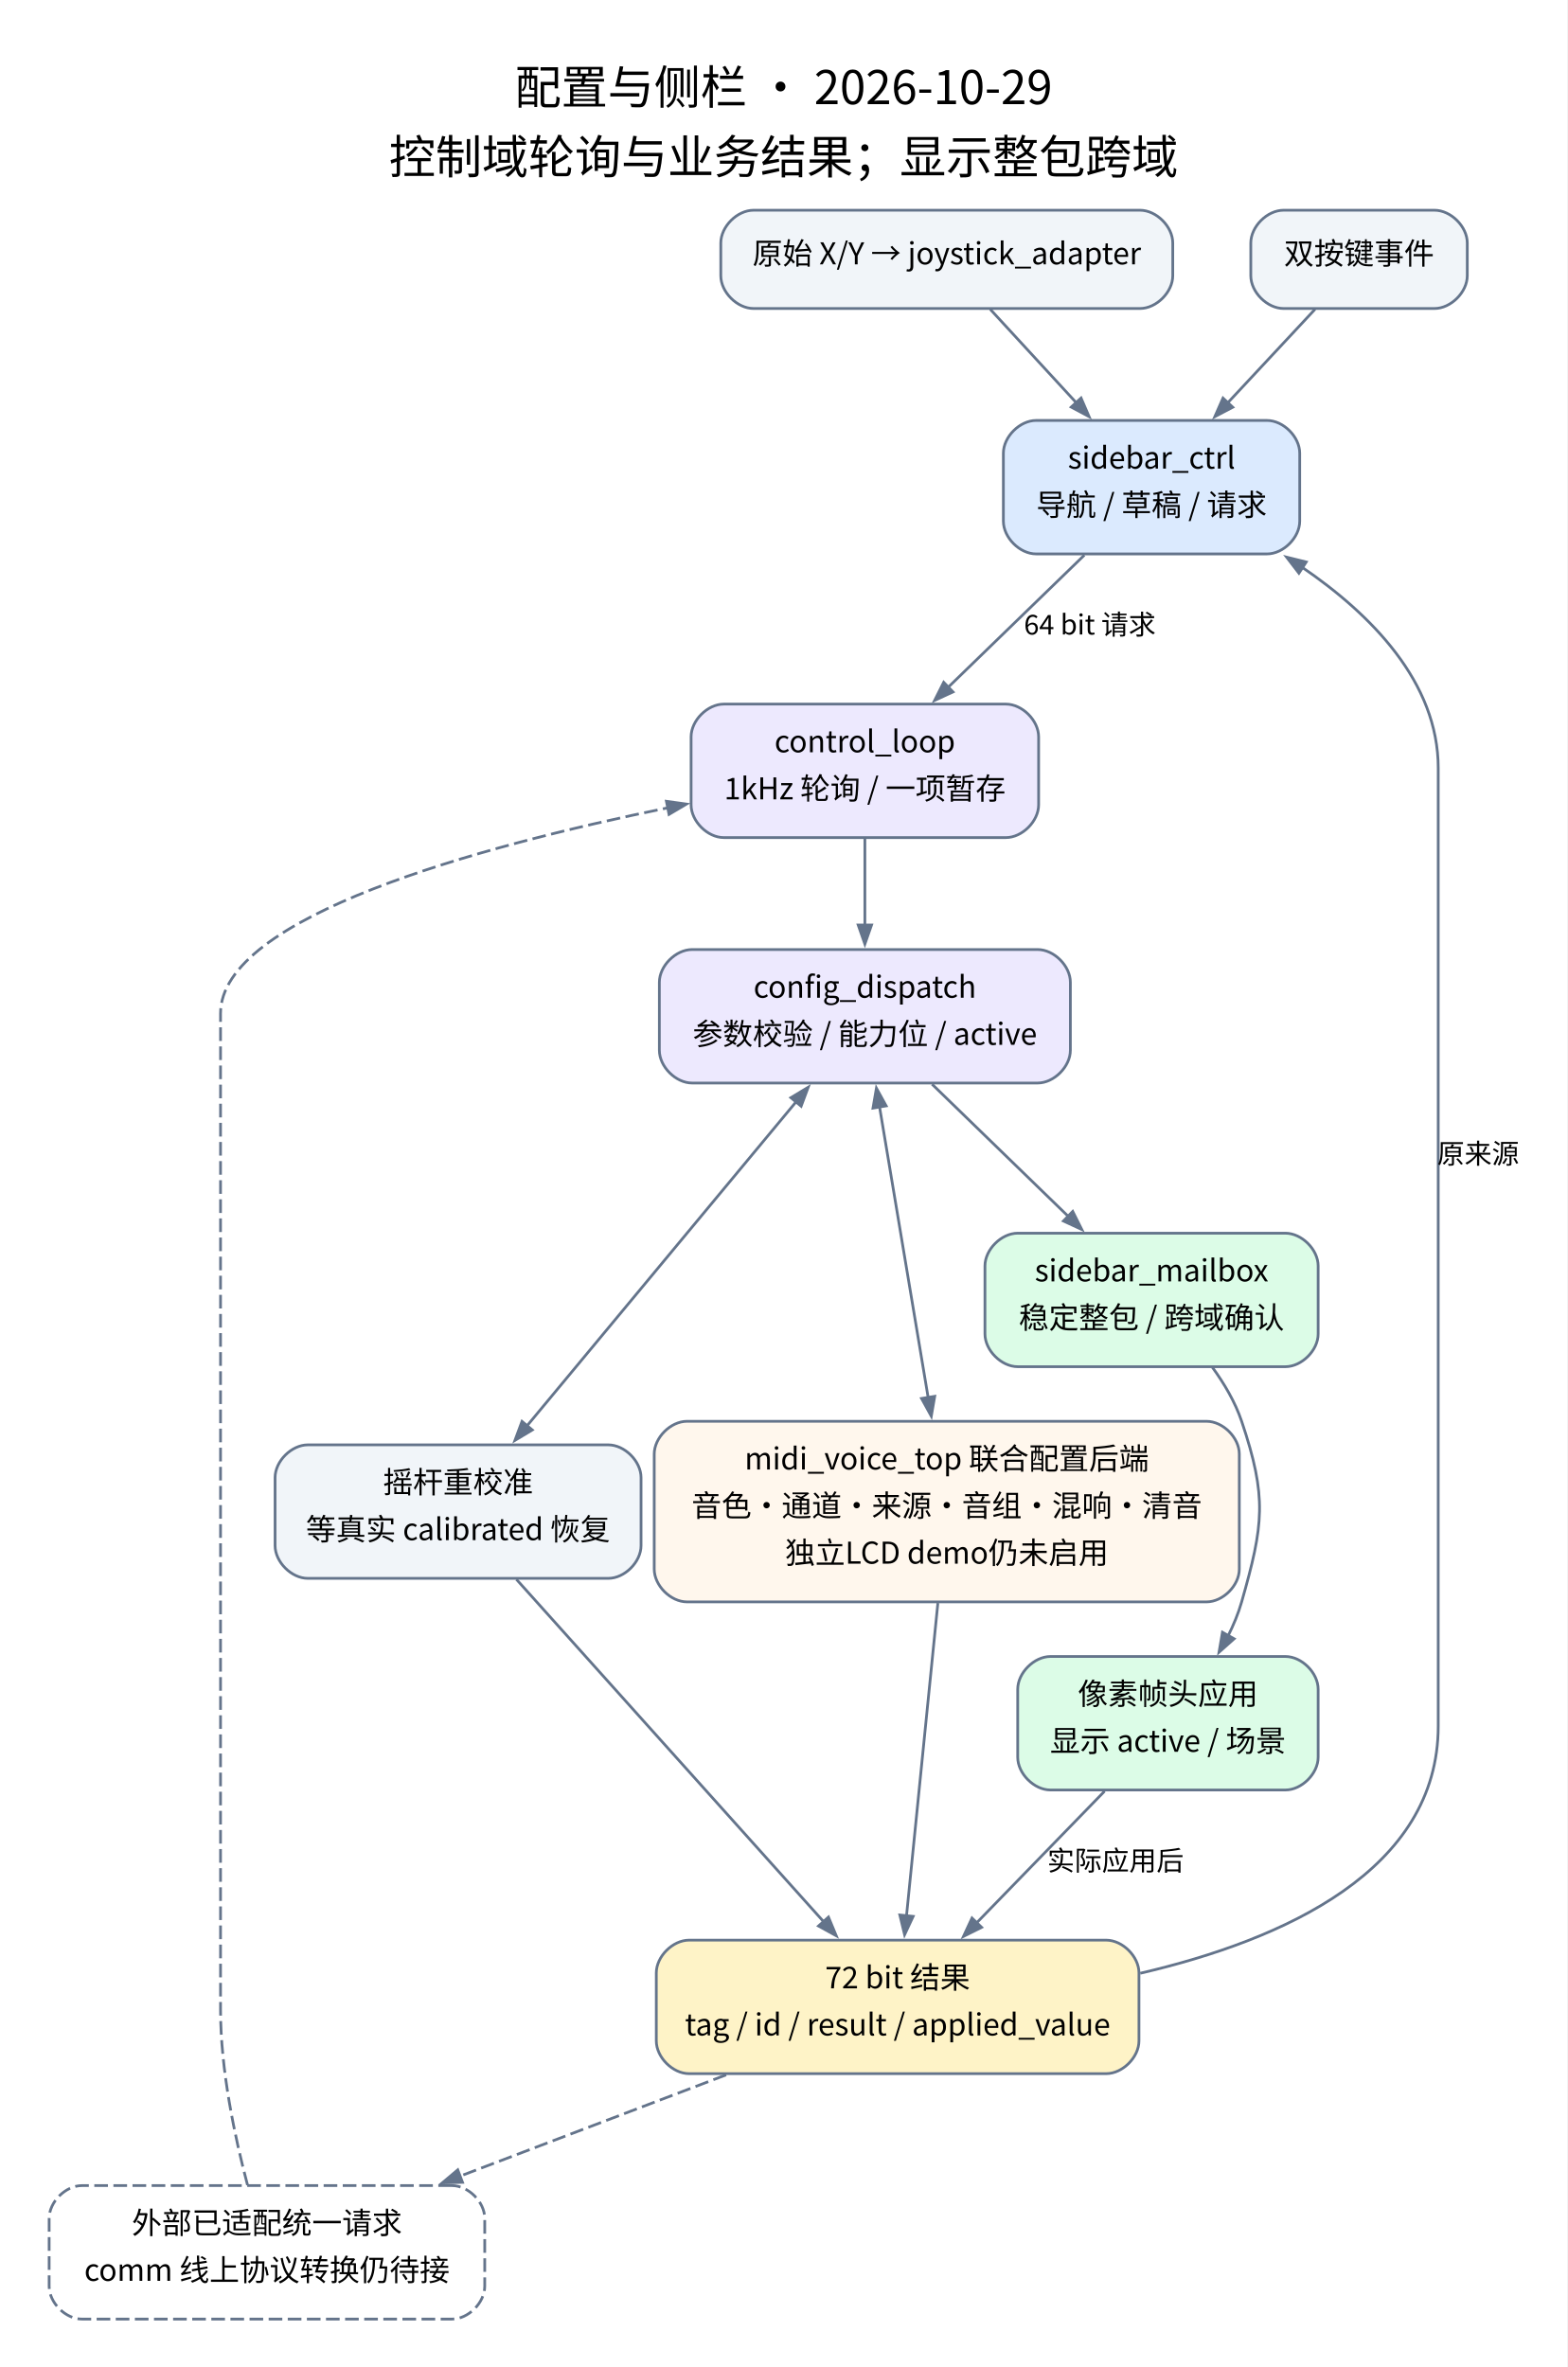
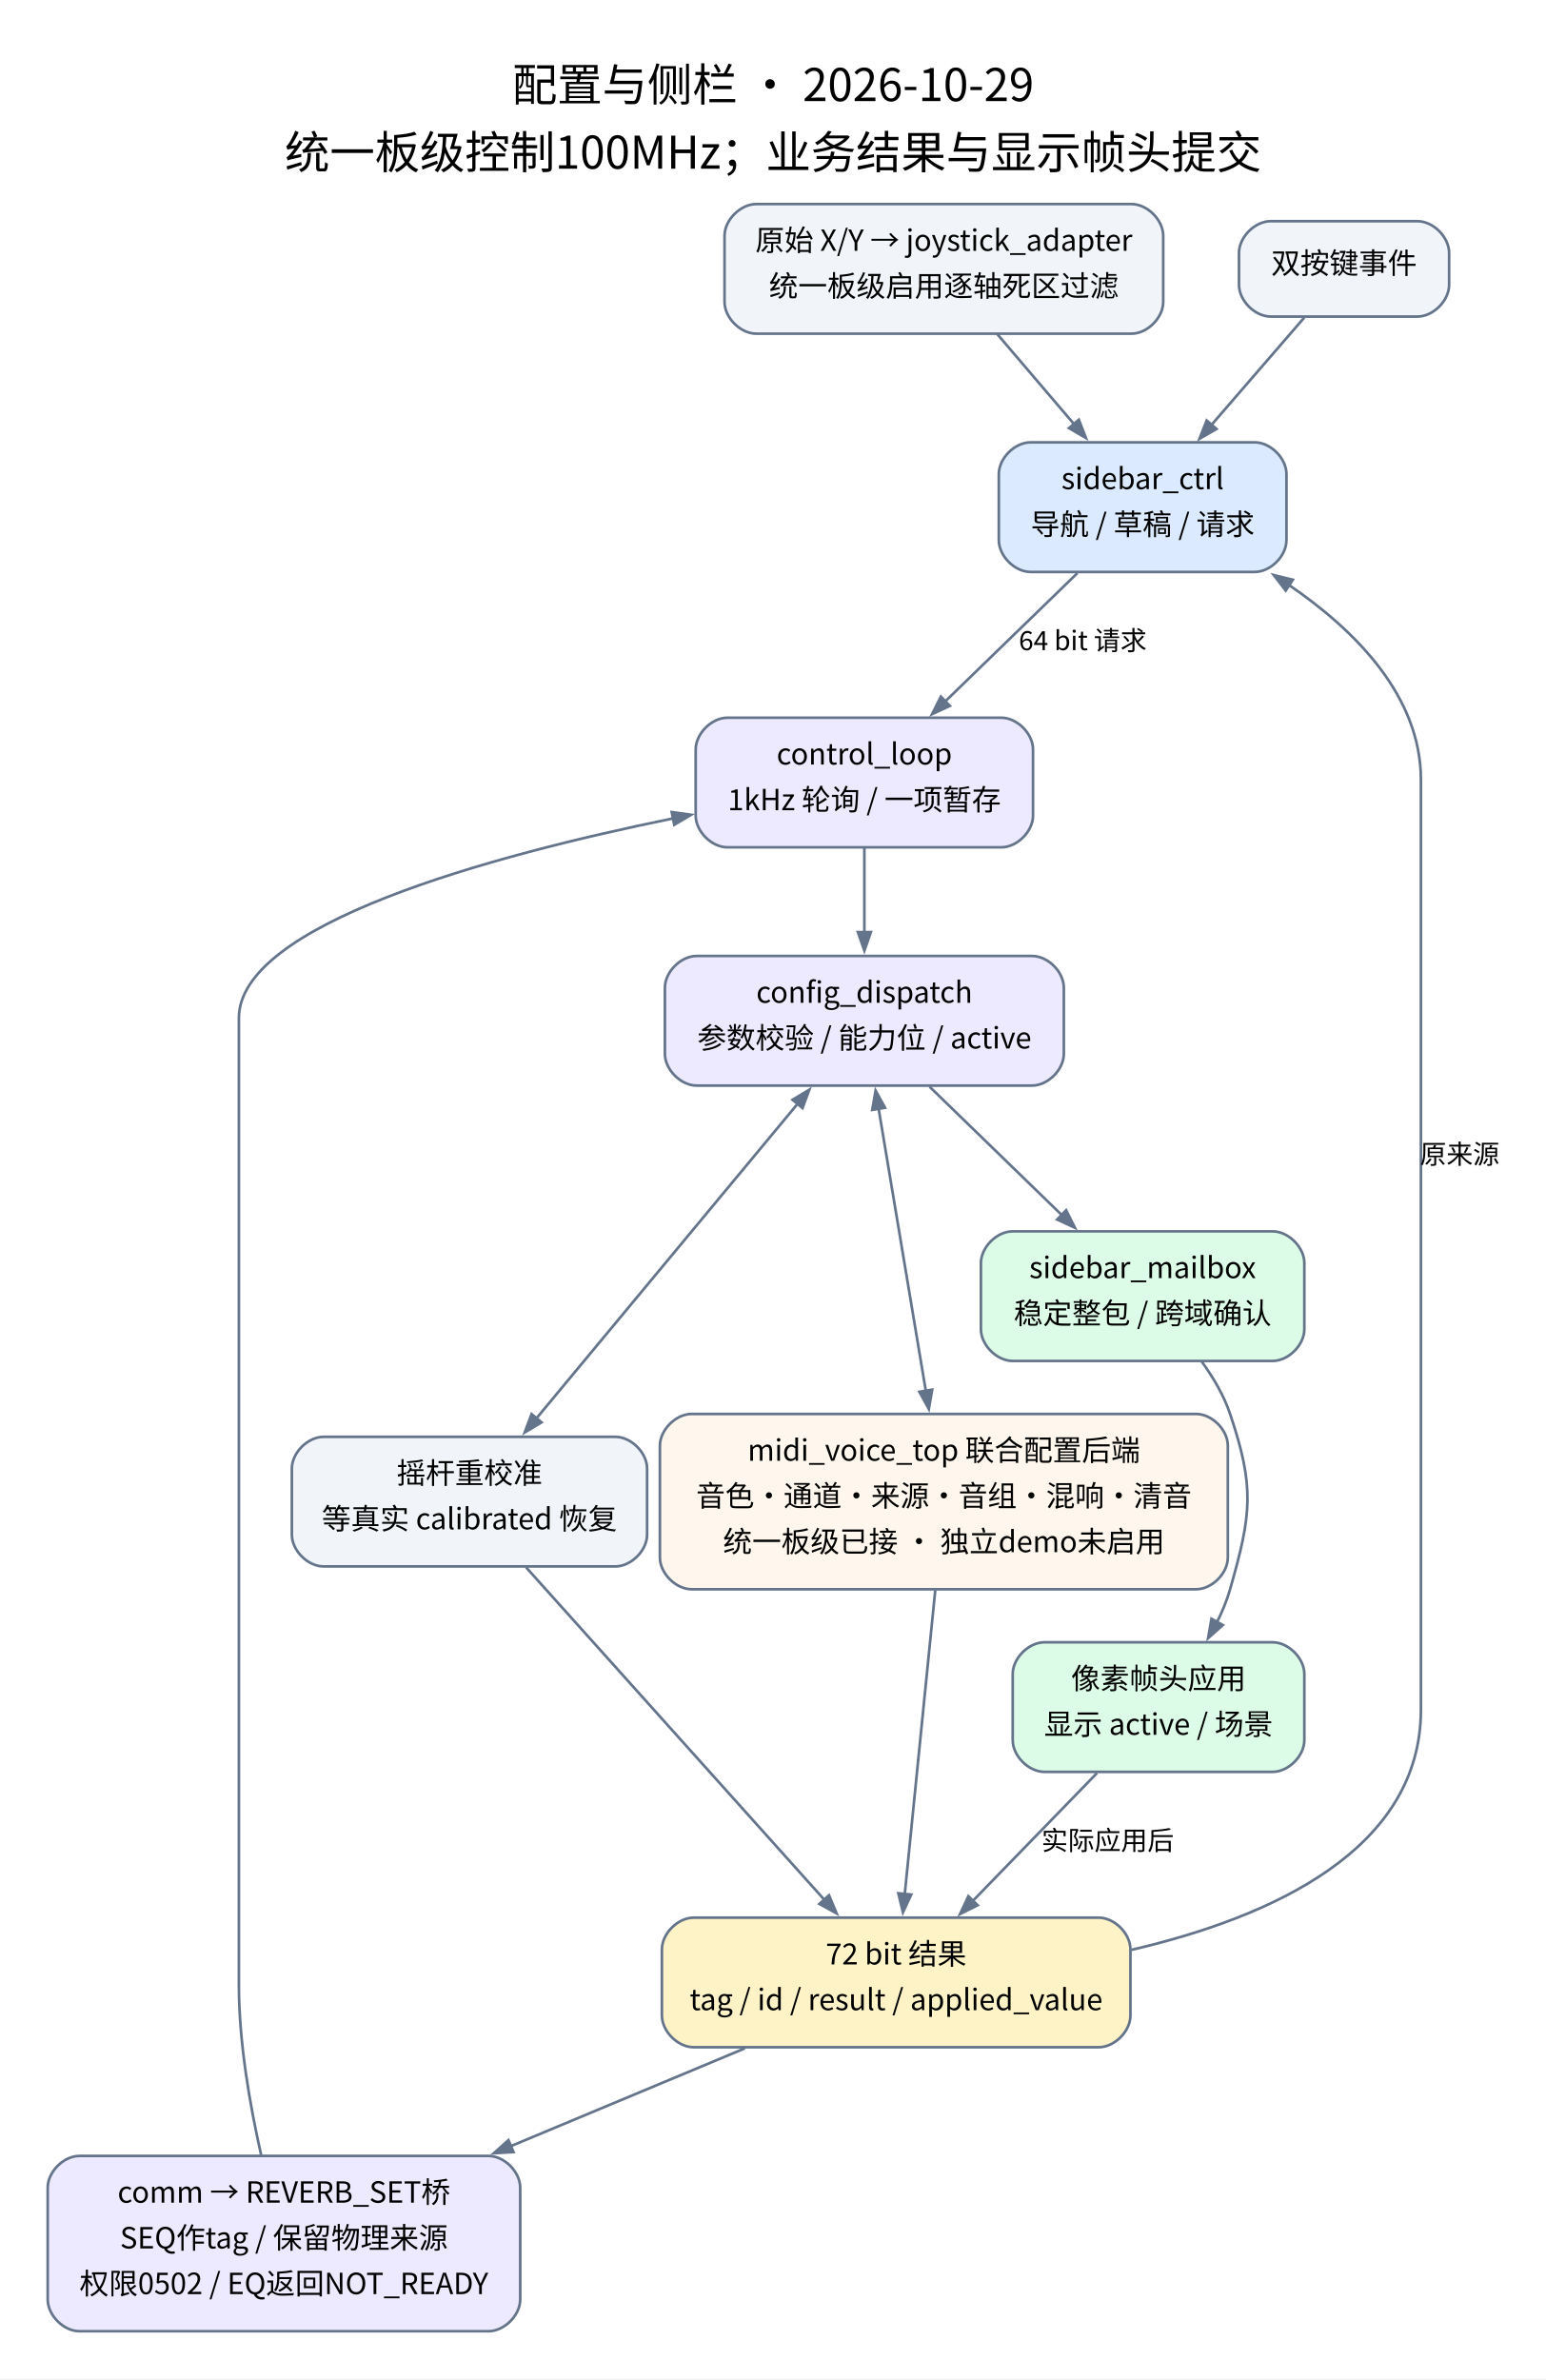
- <svg xmlns="http://www.w3.org/2000/svg" width="574pt" height="867pt" viewBox="0.00 0.00 574.00 867.00">
-   <g id="graph0" class="graph" transform="scale(1 1) rotate(0) translate(18 849.45)">
-     <polygon fill="white" stroke="none" points="-18,18 -18,-849.45 556.02,-849.45 556.02,18 -18,18" />
-     <text xml:space="preserve" text-anchor="middle" x="269.01" y="-811.3" font-family="Noto Sans CJK SC" font-size="17.00">配置与侧栏 · 2026-10-29</text>
-     <text xml:space="preserve" text-anchor="middle" x="269.01" y="-785.8" font-family="Noto Sans CJK SC" font-size="17.00">控制域轮询与业务结果；显示整包跨域</text>
+ <svg xmlns="http://www.w3.org/2000/svg" width="583pt" height="898pt" viewBox="0.00 0.00 583.00 898.00">
+   <g id="graph0" class="graph" transform="scale(1 1) rotate(0) translate(18 879.6)">
+     <polygon fill="white" stroke="none" points="-18,18 -18,-879.6 565.39,-879.6 565.39,18 -18,18" />
+     <text xml:space="preserve" text-anchor="middle" x="273.7" y="-841.45" font-family="Noto Sans CJK SC" font-size="17.00">配置与侧栏 · 2026-10-29</text>
+     <text xml:space="preserve" text-anchor="middle" x="273.7" y="-815.95" font-family="Noto Sans CJK SC" font-size="17.00">统一板级控制100MHz；业务结果与显示帧头提交</text>
    <g id="node1" class="node">
-       <path fill="#f1f5f9" stroke="#64748b" d="M399.54,-772.45C399.54,-772.45 258,-772.45 258,-772.45 252,-772.45 246,-766.45 246,-760.45 246,-760.45 246,-748.45 246,-748.45 246,-742.45 252,-736.45 258,-736.45 258,-736.45 399.54,-736.45 399.54,-736.45 405.54,-736.45 411.54,-742.45 411.54,-748.45 411.54,-748.45 411.54,-760.45 411.54,-760.45 411.54,-766.45 405.54,-772.45 399.54,-772.45" />
-       <text xml:space="preserve" text-anchor="middle" x="328.77" y="-752.63" font-family="Noto Sans CJK SC" font-size="11.00">原始 X/Y → joystick_adapter</text>
+       <path fill="#f1f5f9" stroke="#64748b" d="M408.91,-802.6C408.91,-802.6 267.38,-802.6 267.38,-802.6 261.38,-802.6 255.38,-796.6 255.38,-790.6 255.38,-790.6 255.38,-765.7 255.38,-765.7 255.38,-759.7 261.38,-753.7 267.38,-753.7 267.38,-753.7 408.91,-753.7 408.91,-753.7 414.91,-753.7 420.91,-759.7 420.91,-765.7 420.91,-765.7 420.91,-790.6 420.91,-790.6 420.91,-796.6 414.91,-802.6 408.91,-802.6" />
+       <text xml:space="preserve" text-anchor="middle" x="338.14" y="-784.95" font-family="Noto Sans CJK SC" font-size="11.00">原始 X/Y → joystick_adapter</text>
+       <text xml:space="preserve" text-anchor="middle" x="338.14" y="-767.7" font-family="Noto Sans CJK SC" font-size="11.00">统一板级启用逐轴死区过滤</text>
    </g>
    <g id="node3" class="node">
-       <path fill="#dbeafe" stroke="#64748b" d="M446.04,-695.45C446.04,-695.45 361.5,-695.45 361.5,-695.45 355.5,-695.45 349.5,-689.45 349.5,-683.45 349.5,-683.45 349.5,-658.55 349.5,-658.55 349.5,-652.55 355.5,-646.55 361.5,-646.55 361.5,-646.55 446.04,-646.55 446.04,-646.55 452.04,-646.55 458.04,-652.55 458.04,-658.55 458.04,-658.55 458.04,-683.45 458.04,-683.45 458.04,-689.45 452.04,-695.45 446.04,-695.45" />
-       <text xml:space="preserve" text-anchor="middle" x="403.77" y="-677.8" font-family="Noto Sans CJK SC" font-size="11.00">sidebar_ctrl</text>
-       <text xml:space="preserve" text-anchor="middle" x="403.77" y="-660.55" font-family="Noto Sans CJK SC" font-size="11.00">导航 / 草稿 / 请求</text>
+       <path fill="#dbeafe" stroke="#64748b" d="M455.41,-712.7C455.41,-712.7 370.88,-712.7 370.88,-712.7 364.88,-712.7 358.88,-706.7 358.88,-700.7 358.88,-700.7 358.88,-675.8 358.88,-675.8 358.88,-669.8 364.88,-663.8 370.88,-663.8 370.88,-663.8 455.41,-663.8 455.41,-663.8 461.41,-663.8 467.41,-669.8 467.41,-675.8 467.41,-675.8 467.41,-700.7 467.41,-700.7 467.41,-706.7 461.41,-712.7 455.41,-712.7" />
+       <text xml:space="preserve" text-anchor="middle" x="413.14" y="-695.05" font-family="Noto Sans CJK SC" font-size="11.00">sidebar_ctrl</text>
+       <text xml:space="preserve" text-anchor="middle" x="413.14" y="-677.8" font-family="Noto Sans CJK SC" font-size="11.00">导航 / 草稿 / 请求</text>
    </g>
    <g id="edge1" class="edge">
-       <path fill="none" stroke="#64748b" d="M344.68,-736.18C353.82,-726.25 365.56,-713.5 376.16,-701.98" />
-       <polygon fill="#64748b" stroke="#64748b" points="377.95,-703.66 380.89,-696.85 374.34,-700.34 377.95,-703.66" />
+       <path fill="none" stroke="#64748b" d="M358.24,-753.59C367.17,-743.14 377.78,-730.7 387.28,-719.56" />
+       <polygon fill="#64748b" stroke="#64748b" points="389.07,-721.24 391.75,-714.33 385.34,-718.06 389.07,-721.24" />
    </g>
    <g id="node2" class="node">
-       <path fill="#f1f5f9" stroke="#64748b" d="M507.41,-772.45C507.41,-772.45 452.12,-772.45 452.12,-772.45 446.12,-772.45 440.12,-766.45 440.12,-760.45 440.12,-760.45 440.12,-748.45 440.12,-748.45 440.12,-742.45 446.12,-736.45 452.12,-736.45 452.12,-736.45 507.41,-736.45 507.41,-736.45 513.41,-736.45 519.41,-742.45 519.41,-748.45 519.41,-748.45 519.41,-760.45 519.41,-760.45 519.41,-766.45 513.41,-772.45 507.41,-772.45" />
-       <text xml:space="preserve" text-anchor="middle" x="479.77" y="-752.63" font-family="Noto Sans CJK SC" font-size="11.00">双按键事件</text>
+       <path fill="#f1f5f9" stroke="#64748b" d="M516.79,-796.15C516.79,-796.15 461.5,-796.15 461.5,-796.15 455.5,-796.15 449.5,-790.15 449.5,-784.15 449.5,-784.15 449.5,-772.15 449.5,-772.15 449.5,-766.15 455.5,-760.15 461.5,-760.15 461.5,-760.15 516.79,-760.15 516.79,-760.15 522.79,-760.15 528.79,-766.15 528.79,-772.15 528.79,-772.15 528.79,-784.15 528.79,-784.15 528.79,-790.15 522.79,-796.15 516.79,-796.15" />
+       <text xml:space="preserve" text-anchor="middle" x="489.14" y="-776.33" font-family="Noto Sans CJK SC" font-size="11.00">双按键事件</text>
    </g>
    <g id="edge2" class="edge">
-       <path fill="none" stroke="#64748b" d="M463.65,-736.18C454.3,-726.16 442.27,-713.26 431.45,-701.66" />
-       <polygon fill="#64748b" stroke="#64748b" points="433.52,-700.29 426.95,-696.84 429.94,-703.63 433.52,-700.29" />
+       <path fill="none" stroke="#64748b" d="M474.13,-759.78C464.08,-748.16 450.58,-732.55 438.85,-718.98" />
+       <polygon fill="#64748b" stroke="#64748b" points="441.02,-717.74 434.59,-714.05 437.31,-720.95 441.02,-717.74" />
    </g>
    <g id="node5" class="node">
-       <path fill="#ede9fe" stroke="#64748b" d="M350.41,-591.55C350.41,-591.55 247.12,-591.55 247.12,-591.55 241.12,-591.55 235.12,-585.55 235.12,-579.55 235.12,-579.55 235.12,-554.65 235.12,-554.65 235.12,-548.65 241.12,-542.65 247.12,-542.65 247.12,-542.65 350.41,-542.65 350.41,-542.65 356.41,-542.65 362.41,-548.65 362.41,-554.65 362.41,-554.65 362.41,-579.55 362.41,-579.55 362.41,-585.55 356.41,-591.55 350.41,-591.55" />
-       <text xml:space="preserve" text-anchor="middle" x="298.77" y="-573.9" font-family="Noto Sans CJK SC" font-size="11.00">control_loop</text>
-       <text xml:space="preserve" text-anchor="middle" x="298.77" y="-556.65" font-family="Noto Sans CJK SC" font-size="11.00">1kHz 轮询 / 一项暂存</text>
+       <path fill="#ede9fe" stroke="#64748b" d="M359.79,-608.8C359.79,-608.8 256.5,-608.8 256.5,-608.8 250.5,-608.8 244.5,-602.8 244.5,-596.8 244.5,-596.8 244.5,-571.9 244.5,-571.9 244.5,-565.9 250.5,-559.9 256.5,-559.9 256.5,-559.9 359.79,-559.9 359.79,-559.9 365.79,-559.9 371.79,-565.9 371.79,-571.9 371.79,-571.9 371.79,-596.8 371.79,-596.8 371.79,-602.8 365.79,-608.8 359.79,-608.8" />
+       <text xml:space="preserve" text-anchor="middle" x="308.14" y="-591.15" font-family="Noto Sans CJK SC" font-size="11.00">control_loop</text>
+       <text xml:space="preserve" text-anchor="middle" x="308.14" y="-573.9" font-family="Noto Sans CJK SC" font-size="11.00">1kHz 轮询 / 一项暂存</text>
    </g>
    <g id="edge3" class="edge">
-       <path fill="none" stroke="#64748b" d="M379.15,-646.11C364.14,-631.54 344.85,-612.82 328.93,-597.37" />
-       <polygon fill="#64748b" stroke="#64748b" points="331.05,-596.01 324.32,-592.9 327.64,-599.53 331.05,-596.01" />
-       <text xml:space="preserve" text-anchor="middle" x="381.18" y="-617.05" font-family="Noto Sans CJK SC" font-size="10.00">64 bit 请求</text>
+       <path fill="none" stroke="#64748b" d="M388.53,-663.36C373.52,-648.79 354.23,-630.07 338.31,-614.62" />
+       <polygon fill="#64748b" stroke="#64748b" points="340.42,-613.26 333.69,-610.15 337.01,-616.78 340.42,-613.26" />
+       <text xml:space="preserve" text-anchor="middle" x="390.56" y="-634.3" font-family="Noto Sans CJK SC" font-size="10.00">64 bit 请求</text>
    </g>
    <g id="node4" class="node">
-       <path fill="none" stroke="#64748b" stroke-dasharray="5,2" d="M147.54,-48.9C147.54,-48.9 12,-48.9 12,-48.9 6,-48.9 0,-42.9 0,-36.9 0,-36.9 0,-12 0,-12 0,-6 6,0 12,0 12,0 147.54,0 147.54,0 153.54,0 159.54,-6 159.54,-12 159.54,-12 159.54,-36.9 159.54,-36.9 159.54,-42.9 153.54,-48.9 147.54,-48.9" />
-       <text xml:space="preserve" text-anchor="middle" x="79.77" y="-31.25" font-family="Noto Sans CJK SC" font-size="11.00">外部已适配统一请求</text>
-       <text xml:space="preserve" text-anchor="middle" x="79.77" y="-14" font-family="Noto Sans CJK SC" font-size="11.00">comm 线上协议转换仍待接</text>
+       <path fill="#ede9fe" stroke="#64748b" d="M166.29,-66.15C166.29,-66.15 12,-66.15 12,-66.15 6,-66.15 0,-60.15 0,-54.15 0,-54.15 0,-12 0,-12 0,-6 6,0 12,0 12,0 166.29,0 166.29,0 172.29,0 178.29,-6 178.29,-12 178.29,-12 178.29,-54.15 178.29,-54.15 178.29,-60.15 172.29,-66.15 166.29,-66.15" />
+       <text xml:space="preserve" text-anchor="middle" x="89.14" y="-48.5" font-family="Noto Sans CJK SC" font-size="11.00">comm → REVERB_SET桥</text>
+       <text xml:space="preserve" text-anchor="middle" x="89.14" y="-31.25" font-family="Noto Sans CJK SC" font-size="11.00">SEQ作tag / 保留物理来源</text>
+       <text xml:space="preserve" text-anchor="middle" x="89.14" y="-14" font-family="Noto Sans CJK SC" font-size="11.00">权限0502 / EQ返回NOT_READY</text>
    </g>
    <g id="edge4" class="edge">
-       <path fill="none" stroke="#64748b" stroke-dasharray="5,2" d="M72.66,-49.09C68,-66.65 62.77,-91.28 62.77,-113.35 62.77,-478.2 62.77,-478.2 62.77,-478.2 62.77,-513.6 157.18,-539.38 226.57,-553.55" />
-       <polygon fill="#64748b" stroke="#64748b" points="226.08,-555.95 233.42,-554.93 227.04,-551.15 226.08,-555.95" />
+       <path fill="none" stroke="#64748b" d="M80.55,-66.44C76.33,-85.07 72.14,-108.99 72.14,-130.6 72.14,-495.45 72.14,-495.45 72.14,-495.45 72.14,-530.85 166.56,-556.63 235.95,-570.8" />
+       <polygon fill="#64748b" stroke="#64748b" points="235.45,-573.2 242.8,-572.18 236.41,-568.4 235.45,-573.2" />
    </g>
    <g id="node6" class="node">
-       <path fill="#ede9fe" stroke="#64748b" d="M362.04,-501.65C362.04,-501.65 235.5,-501.65 235.5,-501.65 229.5,-501.65 223.5,-495.65 223.5,-489.65 223.5,-489.65 223.5,-464.75 223.5,-464.75 223.5,-458.75 229.5,-452.75 235.5,-452.75 235.5,-452.75 362.04,-452.75 362.04,-452.75 368.04,-452.75 374.04,-458.75 374.04,-464.75 374.04,-464.75 374.04,-489.65 374.04,-489.65 374.04,-495.65 368.04,-501.65 362.04,-501.65" />
-       <text xml:space="preserve" text-anchor="middle" x="298.77" y="-484" font-family="Noto Sans CJK SC" font-size="11.00">config_dispatch</text>
-       <text xml:space="preserve" text-anchor="middle" x="298.77" y="-466.75" font-family="Noto Sans CJK SC" font-size="11.00">参数校验 / 能力位 / active</text>
+       <path fill="#ede9fe" stroke="#64748b" d="M371.41,-518.9C371.41,-518.9 244.88,-518.9 244.88,-518.9 238.88,-518.9 232.88,-512.9 232.88,-506.9 232.88,-506.9 232.88,-482 232.88,-482 232.88,-476 238.88,-470 244.88,-470 244.88,-470 371.41,-470 371.41,-470 377.41,-470 383.41,-476 383.41,-482 383.41,-482 383.41,-506.9 383.41,-506.9 383.41,-512.9 377.41,-518.9 371.41,-518.9" />
+       <text xml:space="preserve" text-anchor="middle" x="308.14" y="-501.25" font-family="Noto Sans CJK SC" font-size="11.00">config_dispatch</text>
+       <text xml:space="preserve" text-anchor="middle" x="308.14" y="-484" font-family="Noto Sans CJK SC" font-size="11.00">参数校验 / 能力位 / active</text>
    </g>
    <g id="edge5" class="edge">
-       <path fill="none" stroke="#64748b" d="M298.77,-542.54C298.77,-532.67 298.77,-521.04 298.77,-510.4" />
-       <polygon fill="#64748b" stroke="#64748b" points="301.22,-510.64 298.77,-503.64 296.32,-510.64 301.22,-510.64" />
+       <path fill="none" stroke="#64748b" d="M308.14,-559.79C308.14,-549.92 308.14,-538.29 308.14,-527.65" />
+       <polygon fill="#64748b" stroke="#64748b" points="310.6,-527.89 308.15,-520.89 305.7,-527.89 310.6,-527.89" />
    </g>
    <g id="node7" class="node">
-       <path fill="#f1f5f9" stroke="#64748b" d="M204.79,-320.22C204.79,-320.22 94.75,-320.22 94.75,-320.22 88.75,-320.22 82.75,-314.22 82.75,-308.22 82.75,-308.22 82.75,-283.32 82.75,-283.32 82.75,-277.32 88.75,-271.32 94.75,-271.32 94.75,-271.32 204.79,-271.32 204.79,-271.32 210.79,-271.32 216.79,-277.32 216.79,-283.32 216.79,-283.32 216.79,-308.22 216.79,-308.22 216.79,-314.22 210.79,-320.22 204.79,-320.22" />
-       <text xml:space="preserve" text-anchor="middle" x="149.77" y="-302.57" font-family="Noto Sans CJK SC" font-size="11.00">摇杆重校准</text>
-       <text xml:space="preserve" text-anchor="middle" x="149.77" y="-285.32" font-family="Noto Sans CJK SC" font-size="11.00">等真实 calibrated 恢复</text>
+       <path fill="#f1f5f9" stroke="#64748b" d="M214.16,-337.47C214.16,-337.47 104.12,-337.47 104.12,-337.47 98.12,-337.47 92.12,-331.47 92.12,-325.47 92.12,-325.47 92.12,-300.57 92.12,-300.57 92.12,-294.57 98.12,-288.57 104.12,-288.57 104.12,-288.57 214.16,-288.57 214.16,-288.57 220.16,-288.57 226.16,-294.57 226.16,-300.57 226.16,-300.57 226.16,-325.47 226.16,-325.47 226.16,-331.47 220.16,-337.47 214.16,-337.47" />
+       <text xml:space="preserve" text-anchor="middle" x="159.14" y="-319.82" font-family="Noto Sans CJK SC" font-size="11.00">摇杆重校准</text>
+       <text xml:space="preserve" text-anchor="middle" x="159.14" y="-302.57" font-family="Noto Sans CJK SC" font-size="11.00">等真实 calibrated 恢复</text>
    </g>
    <g id="edge6" class="edge">
-       <path fill="none" stroke="#64748b" d="M273.74,-446.06C246.27,-412.98 202.43,-360.18 174.91,-327.05" />
-       <polygon fill="#64748b" stroke="#64748b" points="271.66,-447.39 278.02,-451.21 275.43,-444.26 271.66,-447.39" />
-       <polygon fill="#64748b" stroke="#64748b" points="176.96,-325.68 170.6,-321.86 173.19,-328.81 176.96,-325.68" />
+       <path fill="none" stroke="#64748b" d="M283.11,-463.31C255.64,-430.23 211.8,-377.43 184.29,-344.3" />
+       <polygon fill="#64748b" stroke="#64748b" points="281.04,-464.64 287.39,-468.46 284.8,-461.51 281.04,-464.64" />
+       <polygon fill="#64748b" stroke="#64748b" points="186.34,-342.93 179.98,-339.11 182.57,-346.06 186.34,-342.93" />
    </g>
    <g id="node8" class="node">
-       <path fill="#fff7ed" stroke="#64748b" d="M423.91,-328.85C423.91,-328.85 233.62,-328.85 233.62,-328.85 227.62,-328.85 221.62,-322.85 221.62,-316.85 221.62,-316.85 221.62,-274.7 221.62,-274.7 221.62,-268.7 227.62,-262.7 233.62,-262.7 233.62,-262.7 423.91,-262.7 423.91,-262.7 429.91,-262.7 435.91,-268.7 435.91,-274.7 435.91,-274.7 435.91,-316.85 435.91,-316.85 435.91,-322.85 429.91,-328.85 423.91,-328.85" />
-       <text xml:space="preserve" text-anchor="middle" x="328.77" y="-311.2" font-family="Noto Sans CJK SC" font-size="11.00">midi_voice_top 联合配置后端</text>
-       <text xml:space="preserve" text-anchor="middle" x="328.77" y="-293.95" font-family="Noto Sans CJK SC" font-size="11.00">音色·通道·来源·音组·混响·清音</text>
-       <text xml:space="preserve" text-anchor="middle" x="328.77" y="-276.7" font-family="Noto Sans CJK SC" font-size="11.00">独立LCD demo仍未启用</text>
+       <path fill="#fff7ed" stroke="#64748b" d="M433.29,-346.1C433.29,-346.1 243,-346.1 243,-346.1 237,-346.1 231,-340.1 231,-334.1 231,-334.1 231,-291.95 231,-291.95 231,-285.95 237,-279.95 243,-279.95 243,-279.95 433.29,-279.95 433.29,-279.95 439.29,-279.95 445.29,-285.95 445.29,-291.95 445.29,-291.95 445.29,-334.1 445.29,-334.1 445.29,-340.1 439.29,-346.1 433.29,-346.1" />
+       <text xml:space="preserve" text-anchor="middle" x="338.14" y="-328.45" font-family="Noto Sans CJK SC" font-size="11.00">midi_voice_top 联合配置后端</text>
+       <text xml:space="preserve" text-anchor="middle" x="338.14" y="-311.2" font-family="Noto Sans CJK SC" font-size="11.00">音色·通道·来源·音组·混响·清音</text>
+       <text xml:space="preserve" text-anchor="middle" x="338.14" y="-293.95" font-family="Noto Sans CJK SC" font-size="11.00">统一板级已接 · 独立demo未启用</text>
    </g>
    <g id="edge7" class="edge">
-       <path fill="none" stroke="#64748b" d="M304.13,-444.12C309.11,-414.33 316.55,-369.85 321.95,-337.56" />
-       <polygon fill="#64748b" stroke="#64748b" points="301.74,-443.57 303,-450.88 306.57,-444.38 301.74,-443.57" />
-       <polygon fill="#64748b" stroke="#64748b" points="324.36,-338.01 323.1,-330.71 319.53,-337.21 324.36,-338.01" />
+       <path fill="none" stroke="#64748b" d="M313.51,-461.37C318.49,-431.58 325.93,-387.1 331.33,-354.81" />
+       <polygon fill="#64748b" stroke="#64748b" points="311.12,-460.82 312.38,-468.13 315.95,-461.63 311.12,-460.82" />
+       <polygon fill="#64748b" stroke="#64748b" points="333.73,-355.26 332.47,-347.96 328.9,-354.46 333.73,-355.26" />
    </g>
    <g id="node9" class="node">
-       <path fill="#dcfce7" stroke="#64748b" d="M452.79,-397.75C452.79,-397.75 354.75,-397.75 354.75,-397.75 348.75,-397.75 342.75,-391.75 342.75,-385.75 342.75,-385.75 342.75,-360.85 342.75,-360.85 342.75,-354.85 348.75,-348.85 354.75,-348.85 354.75,-348.85 452.79,-348.85 452.79,-348.85 458.79,-348.85 464.79,-354.85 464.79,-360.85 464.79,-360.85 464.79,-385.75 464.79,-385.75 464.79,-391.75 458.79,-397.75 452.79,-397.75" />
-       <text xml:space="preserve" text-anchor="middle" x="403.77" y="-380.1" font-family="Noto Sans CJK SC" font-size="11.00">sidebar_mailbox</text>
-       <text xml:space="preserve" text-anchor="middle" x="403.77" y="-362.85" font-family="Noto Sans CJK SC" font-size="11.00">稳定整包 / 跨域确认</text>
+       <path fill="#dcfce7" stroke="#64748b" d="M462.16,-415C462.16,-415 364.12,-415 364.12,-415 358.12,-415 352.12,-409 352.12,-403 352.12,-403 352.12,-378.1 352.12,-378.1 352.12,-372.1 358.12,-366.1 364.12,-366.1 364.12,-366.1 462.16,-366.1 462.16,-366.1 468.16,-366.1 474.16,-372.1 474.16,-378.1 474.16,-378.1 474.16,-403 474.16,-403 474.16,-409 468.16,-415 462.16,-415" />
+       <text xml:space="preserve" text-anchor="middle" x="413.14" y="-397.35" font-family="Noto Sans CJK SC" font-size="11.00">sidebar_mailbox</text>
+       <text xml:space="preserve" text-anchor="middle" x="413.14" y="-380.1" font-family="Noto Sans CJK SC" font-size="11.00">稳定整包 / 跨域确认</text>
    </g>
    <g id="edge8" class="edge">
-       <path fill="none" stroke="#64748b" d="M323.39,-452.31C338.4,-437.74 357.69,-419.02 373.61,-403.57" />
-       <polygon fill="#64748b" stroke="#64748b" points="374.9,-405.73 378.22,-399.1 371.49,-402.21 374.9,-405.73" />
+       <path fill="none" stroke="#64748b" d="M332.76,-469.56C347.77,-454.99 367.06,-436.27 382.98,-420.82" />
+       <polygon fill="#64748b" stroke="#64748b" points="384.28,-422.98 387.6,-416.35 380.87,-419.46 384.28,-422.98" />
    </g>
    <g id="node11" class="node">
-       <path fill="#fef3c7" stroke="#64748b" d="M387.16,-138.8C387.16,-138.8 234.38,-138.8 234.38,-138.8 228.38,-138.8 222.38,-132.8 222.38,-126.8 222.38,-126.8 222.38,-101.9 222.38,-101.9 222.38,-95.9 228.38,-89.9 234.38,-89.9 234.38,-89.9 387.16,-89.9 387.16,-89.9 393.16,-89.9 399.16,-95.9 399.16,-101.9 399.16,-101.9 399.16,-126.8 399.16,-126.8 399.16,-132.8 393.16,-138.8 387.16,-138.8" />
-       <text xml:space="preserve" text-anchor="middle" x="310.77" y="-121.15" font-family="Noto Sans CJK SC" font-size="11.00">72 bit 结果</text>
-       <text xml:space="preserve" text-anchor="middle" x="310.77" y="-103.9" font-family="Noto Sans CJK SC" font-size="11.00">tag / id / result / applied_value</text>
+       <path fill="#fef3c7" stroke="#64748b" d="M396.54,-156.05C396.54,-156.05 243.75,-156.05 243.75,-156.05 237.75,-156.05 231.75,-150.05 231.75,-144.05 231.75,-144.05 231.75,-119.15 231.75,-119.15 231.75,-113.15 237.75,-107.15 243.75,-107.15 243.75,-107.15 396.54,-107.15 396.54,-107.15 402.54,-107.15 408.54,-113.15 408.54,-119.15 408.54,-119.15 408.54,-144.05 408.54,-144.05 408.54,-150.05 402.54,-156.05 396.54,-156.05" />
+       <text xml:space="preserve" text-anchor="middle" x="320.14" y="-138.4" font-family="Noto Sans CJK SC" font-size="11.00">72 bit 结果</text>
+       <text xml:space="preserve" text-anchor="middle" x="320.14" y="-121.15" font-family="Noto Sans CJK SC" font-size="11.00">tag / id / result / applied_value</text>
    </g>
    <g id="edge11" class="edge">
-       <path fill="none" stroke="#64748b" d="M171.15,-270.95C200.14,-238.64 251.92,-180.93 283.63,-145.6" />
-       <polygon fill="#64748b" stroke="#64748b" points="285.44,-147.25 288.29,-140.4 281.79,-143.98 285.44,-147.25" />
+       <path fill="none" stroke="#64748b" d="M180.52,-288.2C209.51,-255.89 261.3,-198.18 293,-162.85" />
+       <polygon fill="#64748b" stroke="#64748b" points="294.81,-164.5 297.67,-157.65 291.17,-161.23 294.81,-164.5" />
    </g>
    <g id="edge12" class="edge">
-       <path fill="none" stroke="#64748b" d="M325.51,-262.28C322.25,-229.74 317.25,-179.97 314,-147.54" />
-       <polygon fill="#64748b" stroke="#64748b" points="316.46,-147.51 313.32,-140.79 311.58,-148 316.46,-147.51" />
+       <path fill="none" stroke="#64748b" d="M334.89,-279.53C331.62,-246.99 326.63,-197.22 323.37,-164.79" />
+       <polygon fill="#64748b" stroke="#64748b" points="325.83,-164.76 322.7,-158.04 320.96,-165.25 325.83,-164.76" />
    </g>
    <g id="node10" class="node">
-       <path fill="#dcfce7" stroke="#64748b" d="M452.79,-242.7C452.79,-242.7 366.75,-242.7 366.75,-242.7 360.75,-242.7 354.75,-236.7 354.75,-230.7 354.75,-230.7 354.75,-205.8 354.75,-205.8 354.75,-199.8 360.75,-193.8 366.75,-193.8 366.75,-193.8 452.79,-193.8 452.79,-193.8 458.79,-193.8 464.79,-199.8 464.79,-205.8 464.79,-205.8 464.79,-230.7 464.79,-230.7 464.79,-236.7 458.79,-242.7 452.79,-242.7" />
-       <text xml:space="preserve" text-anchor="middle" x="409.77" y="-225.05" font-family="Noto Sans CJK SC" font-size="11.00">像素帧头应用</text>
-       <text xml:space="preserve" text-anchor="middle" x="409.77" y="-207.8" font-family="Noto Sans CJK SC" font-size="11.00">显示 active / 场景</text>
+       <path fill="#dcfce7" stroke="#64748b" d="M462.16,-259.95C462.16,-259.95 376.12,-259.95 376.12,-259.95 370.12,-259.95 364.12,-253.95 364.12,-247.95 364.12,-247.95 364.12,-223.05 364.12,-223.05 364.12,-217.05 370.12,-211.05 376.12,-211.05 376.12,-211.05 462.16,-211.05 462.16,-211.05 468.16,-211.05 474.16,-217.05 474.16,-223.05 474.16,-223.05 474.16,-247.95 474.16,-247.95 474.16,-253.95 468.16,-259.95 462.16,-259.95" />
+       <text xml:space="preserve" text-anchor="middle" x="419.14" y="-242.3" font-family="Noto Sans CJK SC" font-size="11.00">像素帧头应用</text>
+       <text xml:space="preserve" text-anchor="middle" x="419.14" y="-225.05" font-family="Noto Sans CJK SC" font-size="11.00">显示 active / 场景</text>
    </g>
    <g id="edge9" class="edge">
-       <path fill="none" stroke="#64748b" d="M426.03,-348.65C430.43,-342.62 434.41,-335.85 436.77,-328.85 446.15,-300.99 444.84,-290.97 436.77,-262.7 435.55,-258.43 433.78,-254.17 431.72,-250.08" />
-       <polygon fill="#64748b" stroke="#64748b" points="434.02,-249.19 428.48,-244.26 429.74,-251.57 434.02,-249.19" />
+       <path fill="none" stroke="#64748b" d="M435.4,-365.9C439.8,-359.87 443.79,-353.1 446.14,-346.1 455.53,-318.24 454.21,-308.22 446.14,-279.95 444.93,-275.68 443.15,-271.42 441.09,-267.33" />
+       <polygon fill="#64748b" stroke="#64748b" points="443.4,-266.44 437.85,-261.51 439.11,-268.82 443.4,-266.44" />
    </g>
    <g id="edge10" class="edge">
-       <path fill="none" stroke="#64748b" d="M386.56,-193.36C372.53,-178.92 354.54,-160.4 339.6,-145.03" />
-       <polygon fill="#64748b" stroke="#64748b" points="341.53,-143.49 334.89,-140.18 338.01,-146.9 341.53,-143.49" />
-       <text xml:space="preserve" text-anchor="middle" x="390.57" y="-164.3" font-family="Noto Sans CJK SC" font-size="10.00">实际应用后</text>
+       <path fill="none" stroke="#64748b" d="M395.93,-210.61C381.91,-196.17 363.91,-177.65 348.98,-162.28" />
+       <polygon fill="#64748b" stroke="#64748b" points="350.9,-160.74 344.27,-157.43 347.39,-164.15 350.9,-160.74" />
+       <text xml:space="preserve" text-anchor="middle" x="399.95" y="-181.55" font-family="Noto Sans CJK SC" font-size="10.00">实际应用后</text>
    </g>
    <g id="edge13" class="edge">
-       <path fill="none" stroke="#64748b" d="M399.63,-126.67C452.27,-138.92 508.77,-164.38 508.77,-217.25 508.77,-568.1 508.77,-568.1 508.77,-568.1 508.77,-599.58 484.16,-624.46 458.78,-641.76" />
-       <polygon fill="#64748b" stroke="#64748b" points="457.75,-639.5 453.23,-645.38 460.43,-643.6 457.75,-639.5" />
-       <text xml:space="preserve" text-anchor="middle" x="523.39" y="-423.25" font-family="Noto Sans CJK SC" font-size="10.00">原来源</text>
+       <path fill="none" stroke="#64748b" d="M409.01,-143.92C461.65,-156.17 518.14,-181.63 518.14,-234.5 518.14,-585.35 518.14,-585.35 518.14,-585.35 518.14,-616.83 493.54,-641.71 468.15,-659.01" />
+       <polygon fill="#64748b" stroke="#64748b" points="467.13,-656.75 462.61,-662.63 469.81,-660.85 467.13,-656.75" />
+       <text xml:space="preserve" text-anchor="middle" x="532.77" y="-440.5" font-family="Noto Sans CJK SC" font-size="10.00">原来源</text>
    </g>
    <g id="edge14" class="edge">
-       <path fill="none" stroke="#64748b" stroke-dasharray="5,2" d="M247.95,-89.45C217.78,-77.96 181.5,-64.16 150.37,-52.31" />
-       <polygon fill="#64748b" stroke="#64748b" points="151.4,-50.09 143.99,-49.89 149.66,-54.67 151.4,-50.09" />
+       <path fill="none" stroke="#64748b" d="M263.04,-106.74C236.43,-95.62 204.2,-82.15 174.76,-69.85" />
+       <polygon fill="#64748b" stroke="#64748b" points="175.74,-67.6 168.33,-67.16 173.85,-72.12 175.74,-67.6" />
    </g>
  </g>
</svg>
